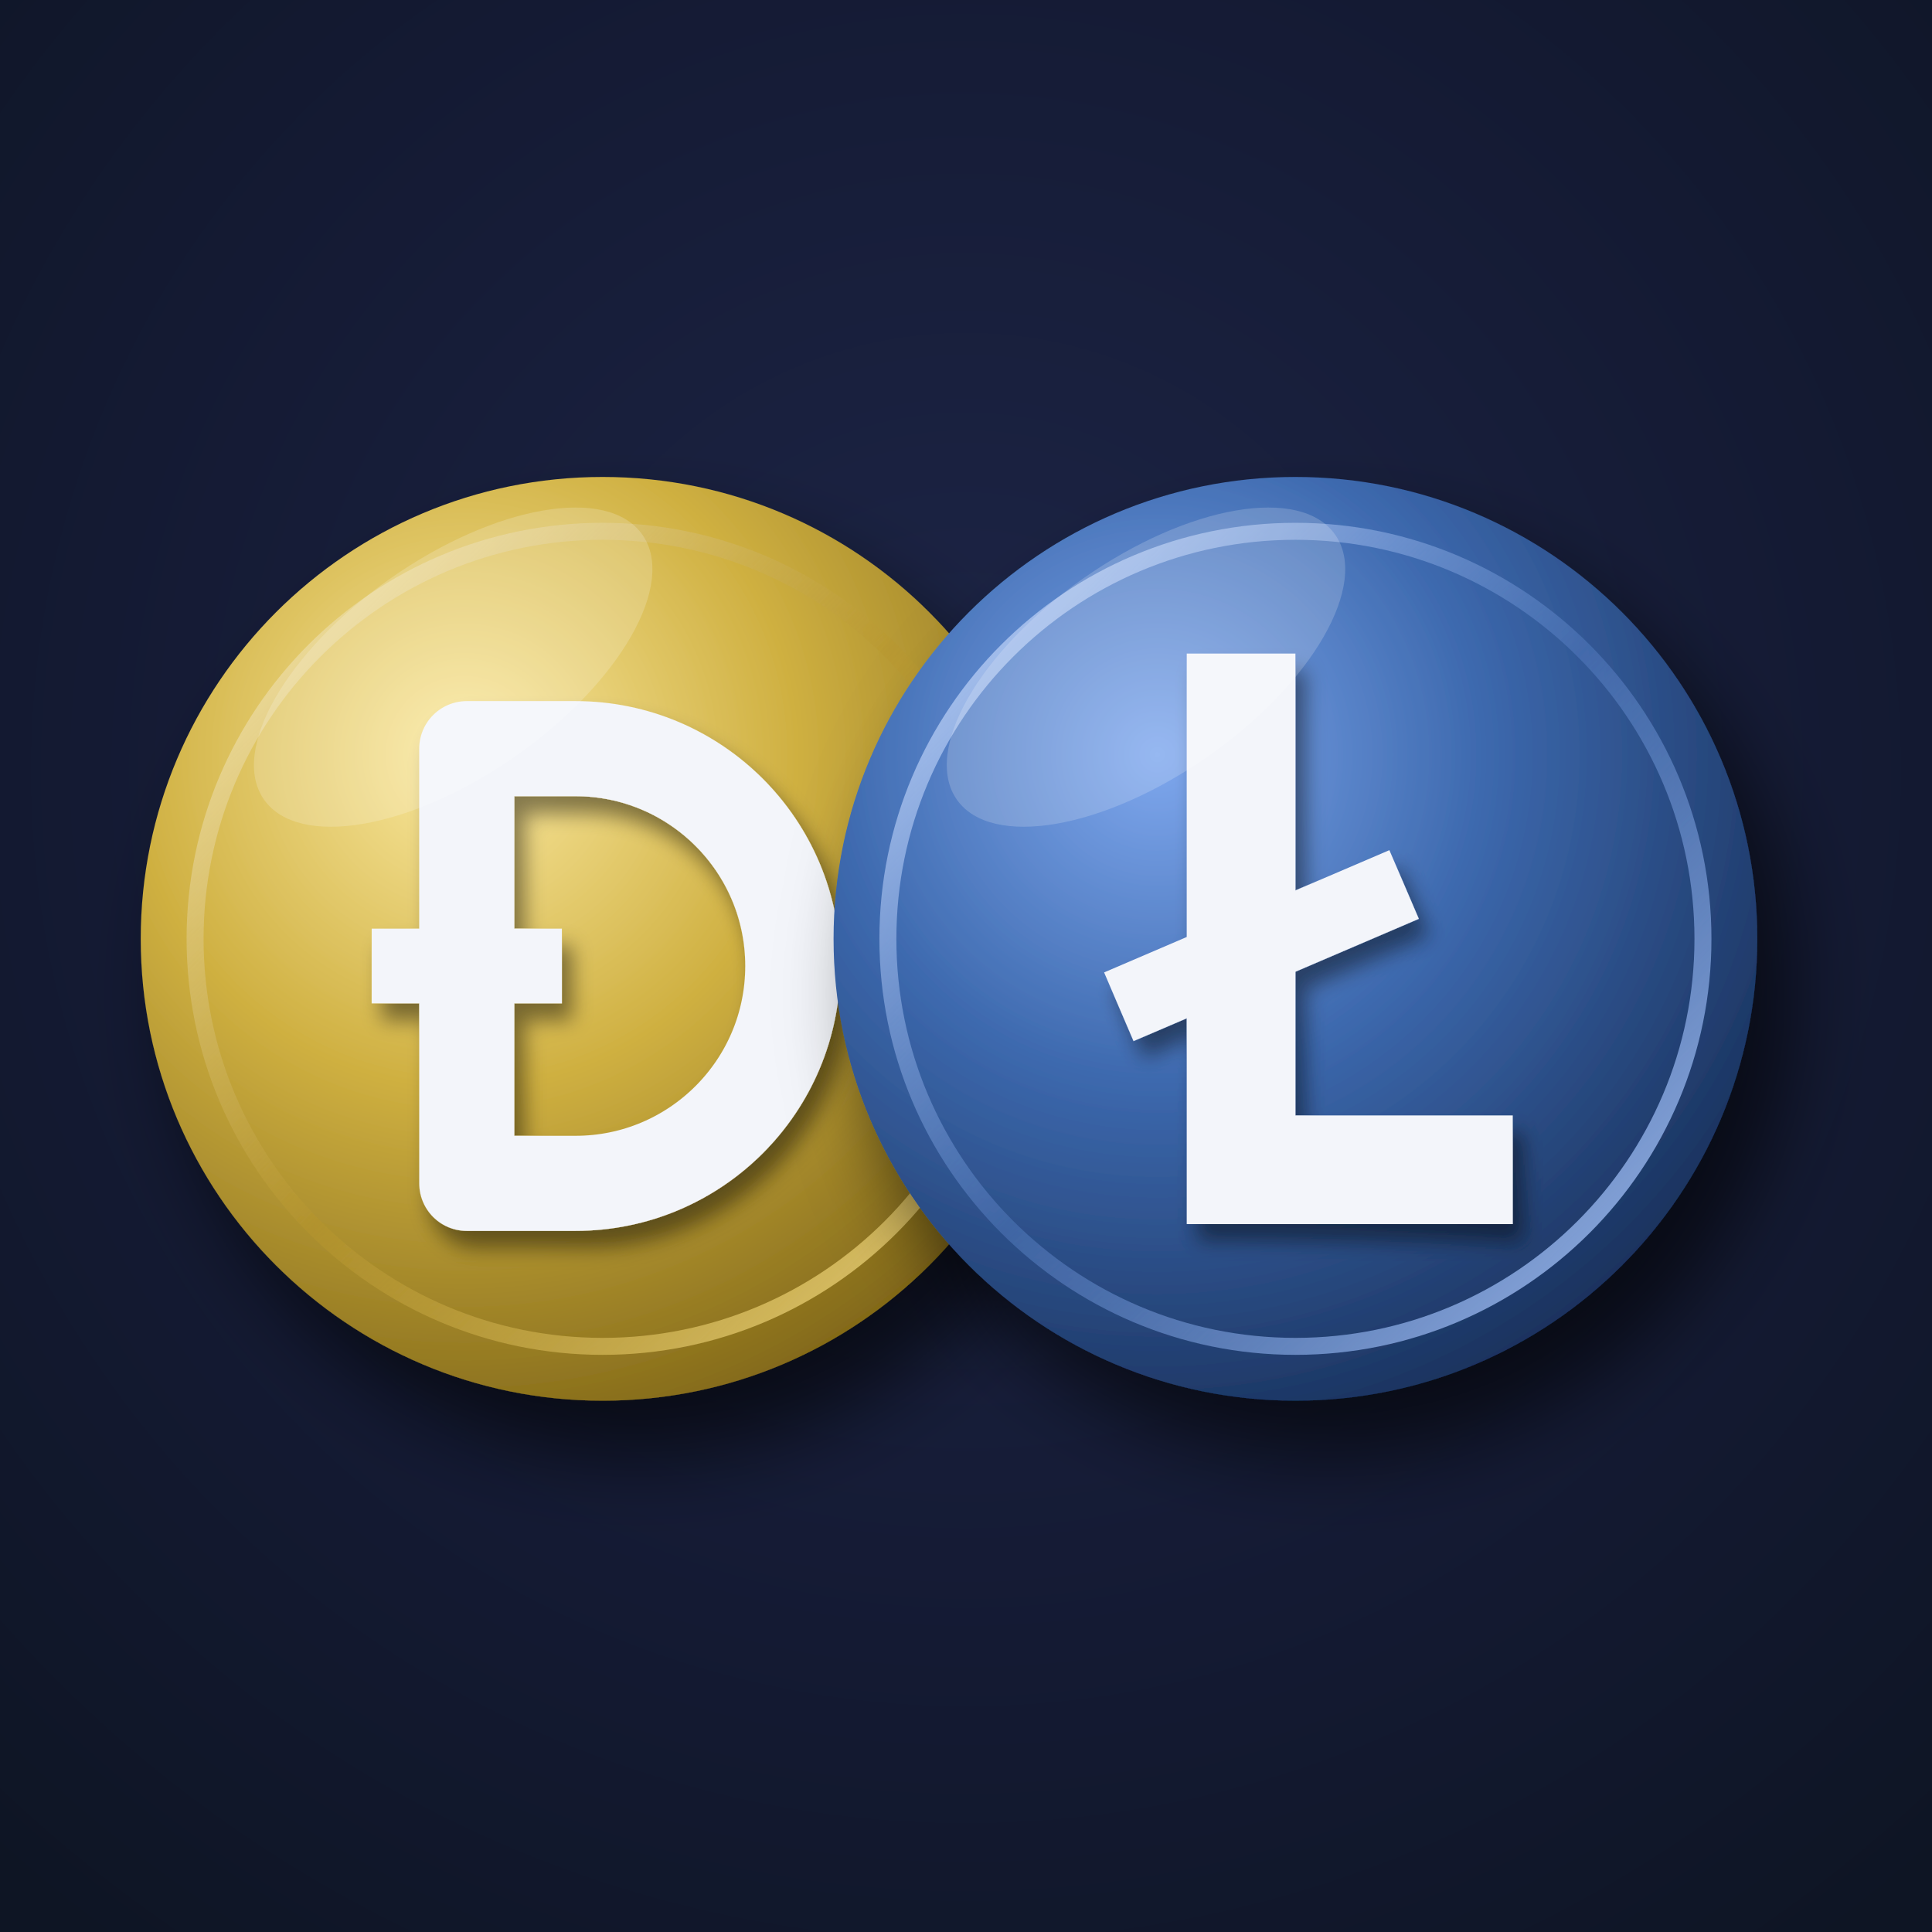
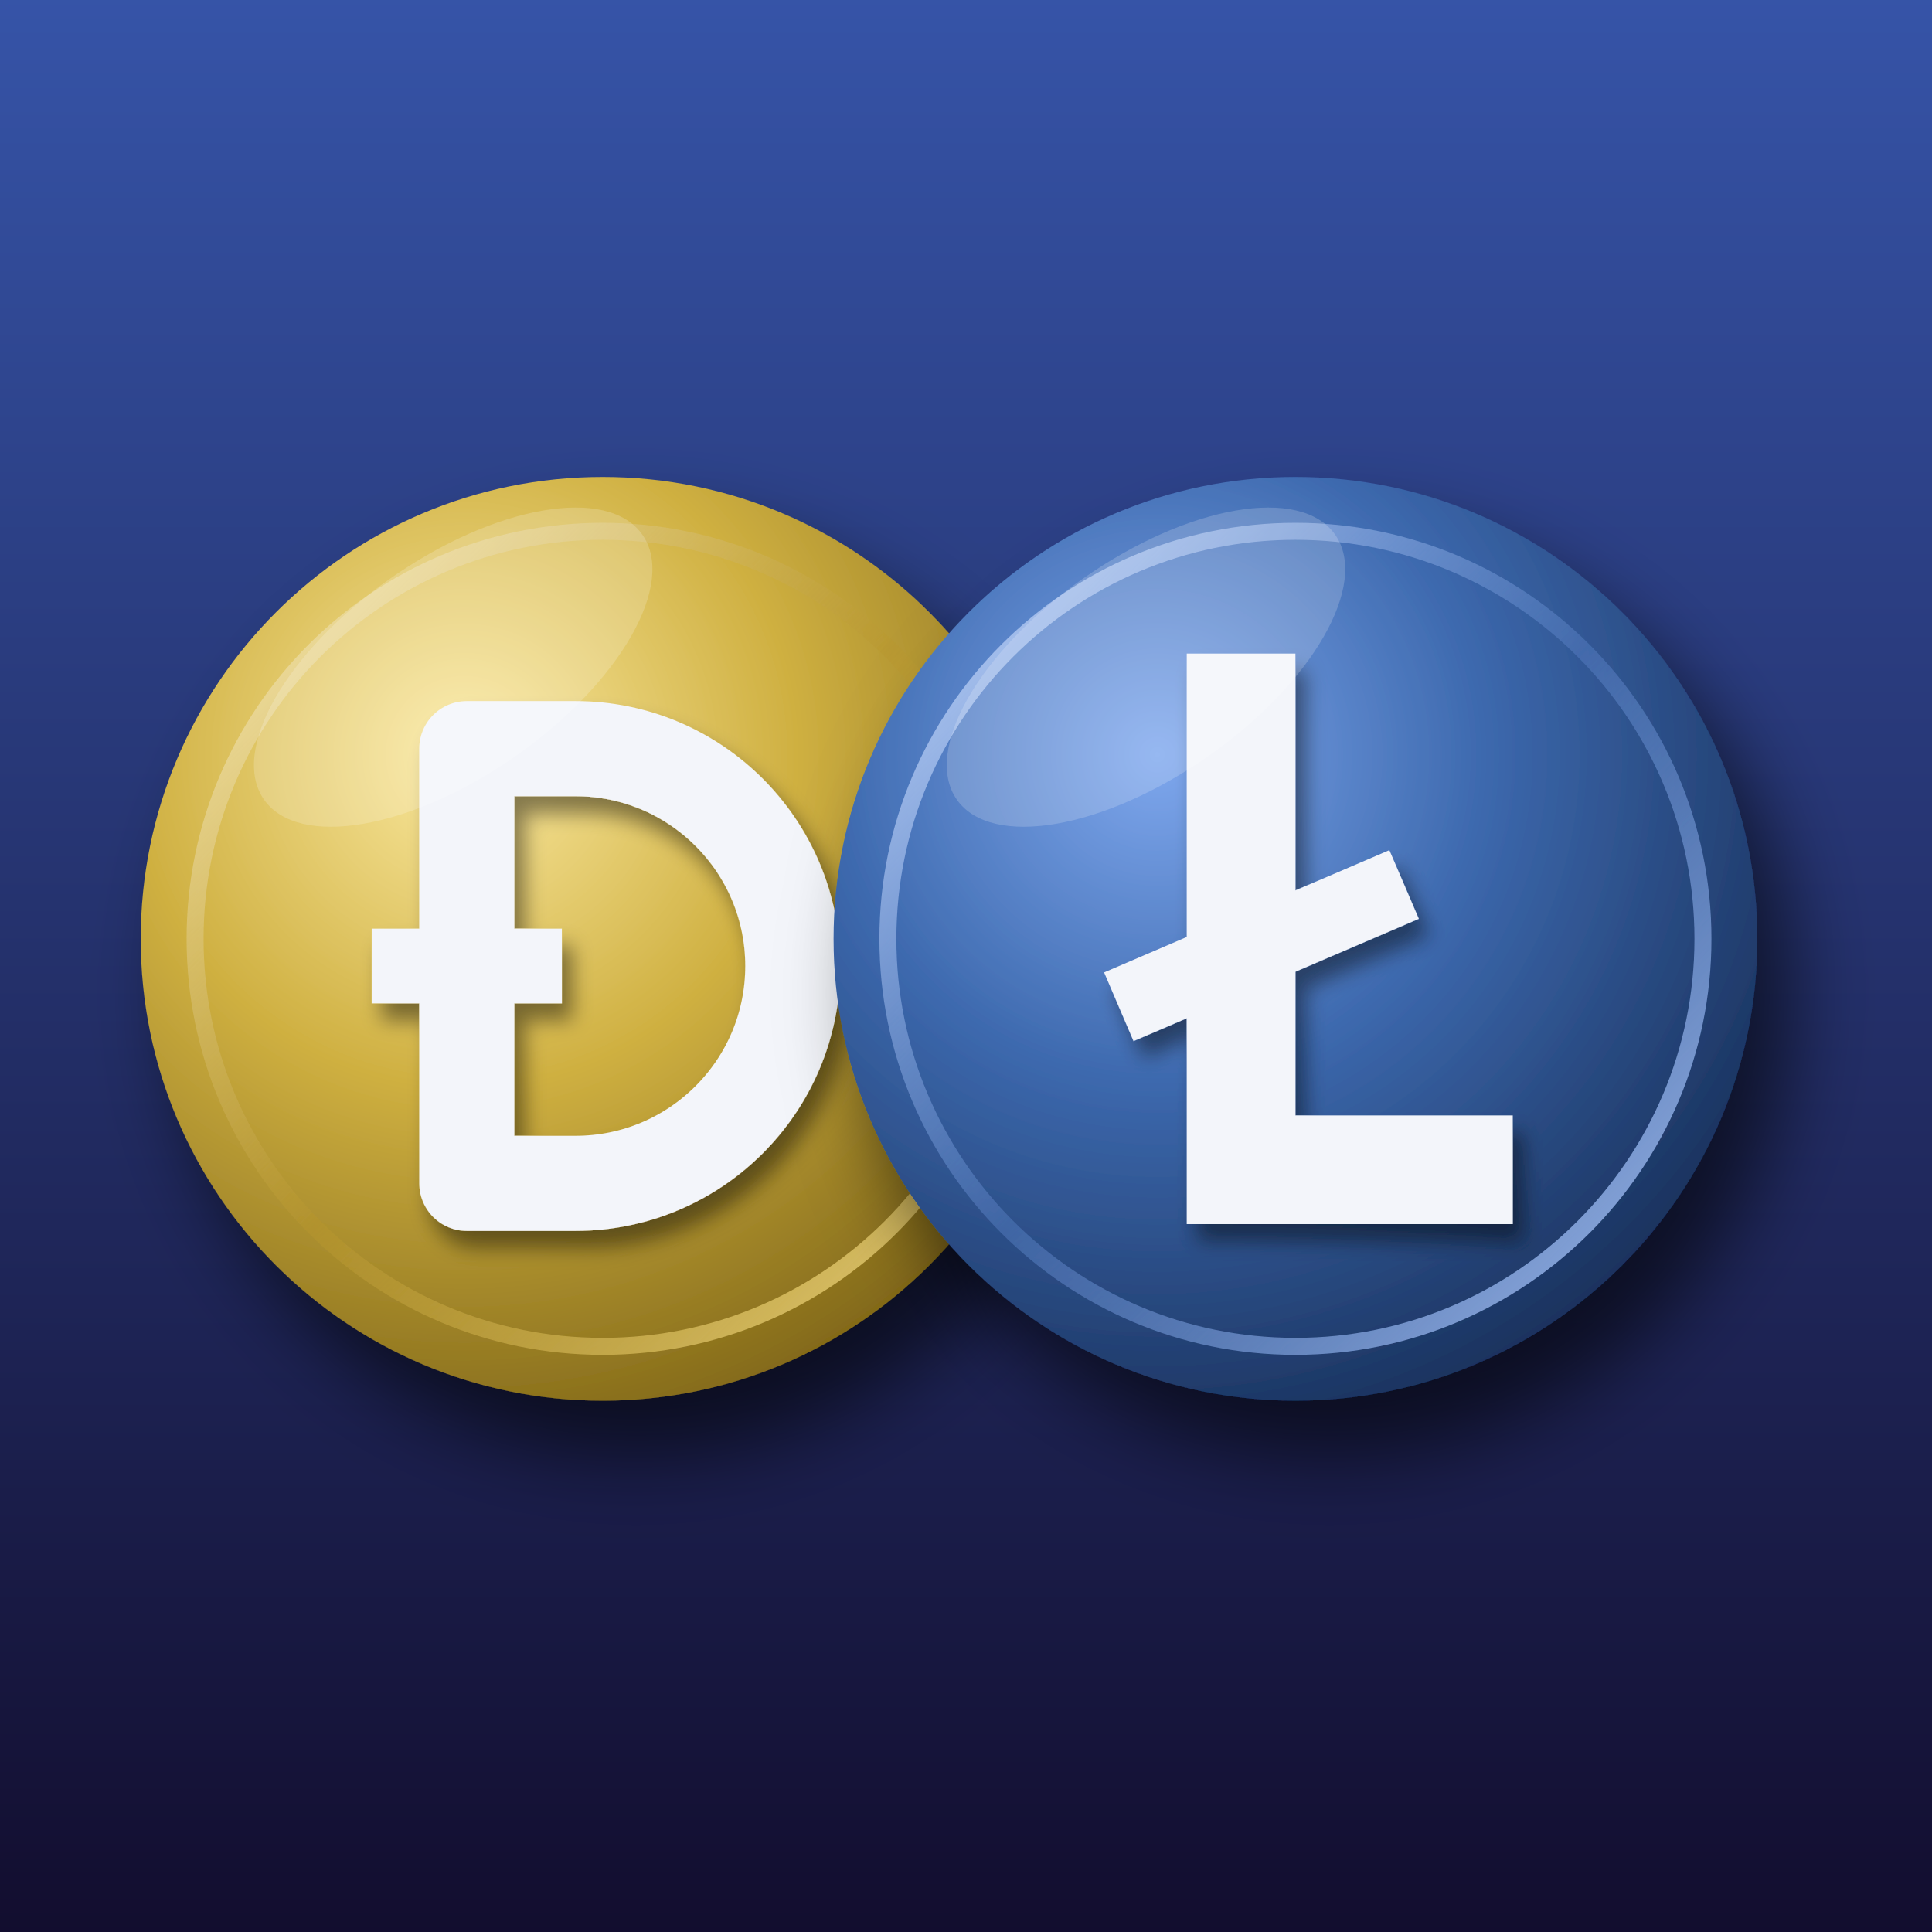
<svg xmlns="http://www.w3.org/2000/svg" viewBox="0 0 256 256">
  <defs>
    <radialGradient id="bg" cx="50%" cy="45%" r="75%">
      <stop offset="0" stop-color="#232d48" />
      <stop offset="1" stop-color="#0a0d15" />
    </radialGradient>
    <radialGradient id="ltc" cx="35%" cy="30%" r="80%">
      <stop offset="0" stop-color="#7fa8ee" />
      <stop offset="0.45" stop-color="#3c68ad" />
      <stop offset="1" stop-color="#162c55" />
    </radialGradient>
    <radialGradient id="doge" cx="35%" cy="30%" r="80%">
      <stop offset="0" stop-color="#fbe9a0" />
      <stop offset="0.45" stop-color="#cfb041" />
      <stop offset="1" stop-color="#7a6114" />
    </radialGradient>
    <linearGradient id="rimL" x1="0" y1="0" x2="1" y2="1">
      <stop offset="0" stop-color="#cfe0ff" />
      <stop offset="0.5" stop-color="#5d86cc" stop-opacity="0.4" />
      <stop offset="1" stop-color="#a9c4f5" />
    </linearGradient>
    <linearGradient id="rimD" x1="0" y1="0" x2="1" y2="1">
      <stop offset="0" stop-color="#fff4c9" />
      <stop offset="0.5" stop-color="#b8962c" stop-opacity="0.4" />
      <stop offset="1" stop-color="#f3dc86" />
    </linearGradient>
    <linearGradient id="glyph" x1="0" y1="0" x2="0" y2="1">
      <stop offset="0" stop-color="#ffffff" />
      <stop offset="1" stop-color="#dfe5f0" />
    </linearGradient>
    <filter id="shadow" x="-30%" y="-30%" width="160%" height="160%">
      <feGaussianBlur in="SourceAlpha" stdDeviation="6" />
      <feOffset dx="5" dy="8" />
      <feComponentTransfer>
        <feFuncA type="linear" slope="0.6" />
      </feComponentTransfer>
      <feMerge>
        <feMergeNode />
        <feMergeNode in="SourceGraphic" />
      </feMerge>
    </filter>
    <filter id="glow" x="-50%" y="-50%" width="200%" height="200%">
      <feGaussianBlur stdDeviation="18" />
    </filter>
    <filter id="emboss" x="-20%" y="-20%" width="140%" height="140%">
      <feGaussianBlur in="SourceAlpha" stdDeviation="1.5" />
      <feOffset dx="1.5" dy="2.5" />
      <feComponentTransfer>
        <feFuncA type="linear" slope="0.45" />
      </feComponentTransfer>
      <feMerge>
        <feMergeNode />
        <feMergeNode in="SourceGraphic" />
      </feMerge>
    </filter>
-     <radialGradient id="bgv" cx="50%" cy="40%" r="75%">
-       <stop offset="0" stop-color="#1d2547" />
-       <stop offset="0.6" stop-color="#141a33" />
-       <stop offset="1" stop-color="#0e1524" />
-     </radialGradient>
+     <linearGradient id="bgv" x1="0" y1="0" x2="0" y2="1">
+       <stop offset="0" stop-color="#3654a8" />
+       <stop offset="1" stop-color="#120d2e" />
+     </linearGradient>
  </defs>
  <rect width="256" height="256" fill="url(#bgv)" />
  <g transform="translate(10.55 9.20) scale(0.9)">
    <g transform="translate(-95 -34)">
      <g filter="url(#shadow)">
        <circle cx="172" cy="162" r="68" fill="url(#doge)" />
        <circle cx="172" cy="162" r="60" fill="none" stroke="url(#rimD)" stroke-width="2.5" />
        <g filter="url(#emboss)">
          <path d="M152 134 V198 H168 A32 32 0 0 0 168 134 Z" fill="none" stroke="#f3f5fa" stroke-width="14" stroke-linejoin="round" />
          <path d="M138 166 H166" stroke="#f3f5fa" stroke-width="11" />
        </g>
        <ellipse cx="150" cy="122" rx="34" ry="16" transform="rotate(-35 150 122)" fill="#fff" opacity="0.18" />
      </g>
    </g>
    <g transform="translate(95 34)">
      <g filter="url(#shadow)">
        <circle cx="84" cy="94" r="68" fill="url(#ltc)" />
        <circle cx="84" cy="94" r="60" fill="none" stroke="url(#rimL)" stroke-width="2.5" />
        <g filter="url(#emboss)">
          <path d="M76 52 V128 H116" fill="none" stroke="#f3f5fa" stroke-width="16" stroke-linejoin="miter" />
          <path d="M58 104 L100 86" stroke="#f3f5fa" stroke-width="11" />
        </g>
        <ellipse cx="62" cy="54" rx="34" ry="16" transform="rotate(-35 62 54)" fill="#fff" opacity="0.18" />
      </g>
    </g>
  </g>
</svg>
